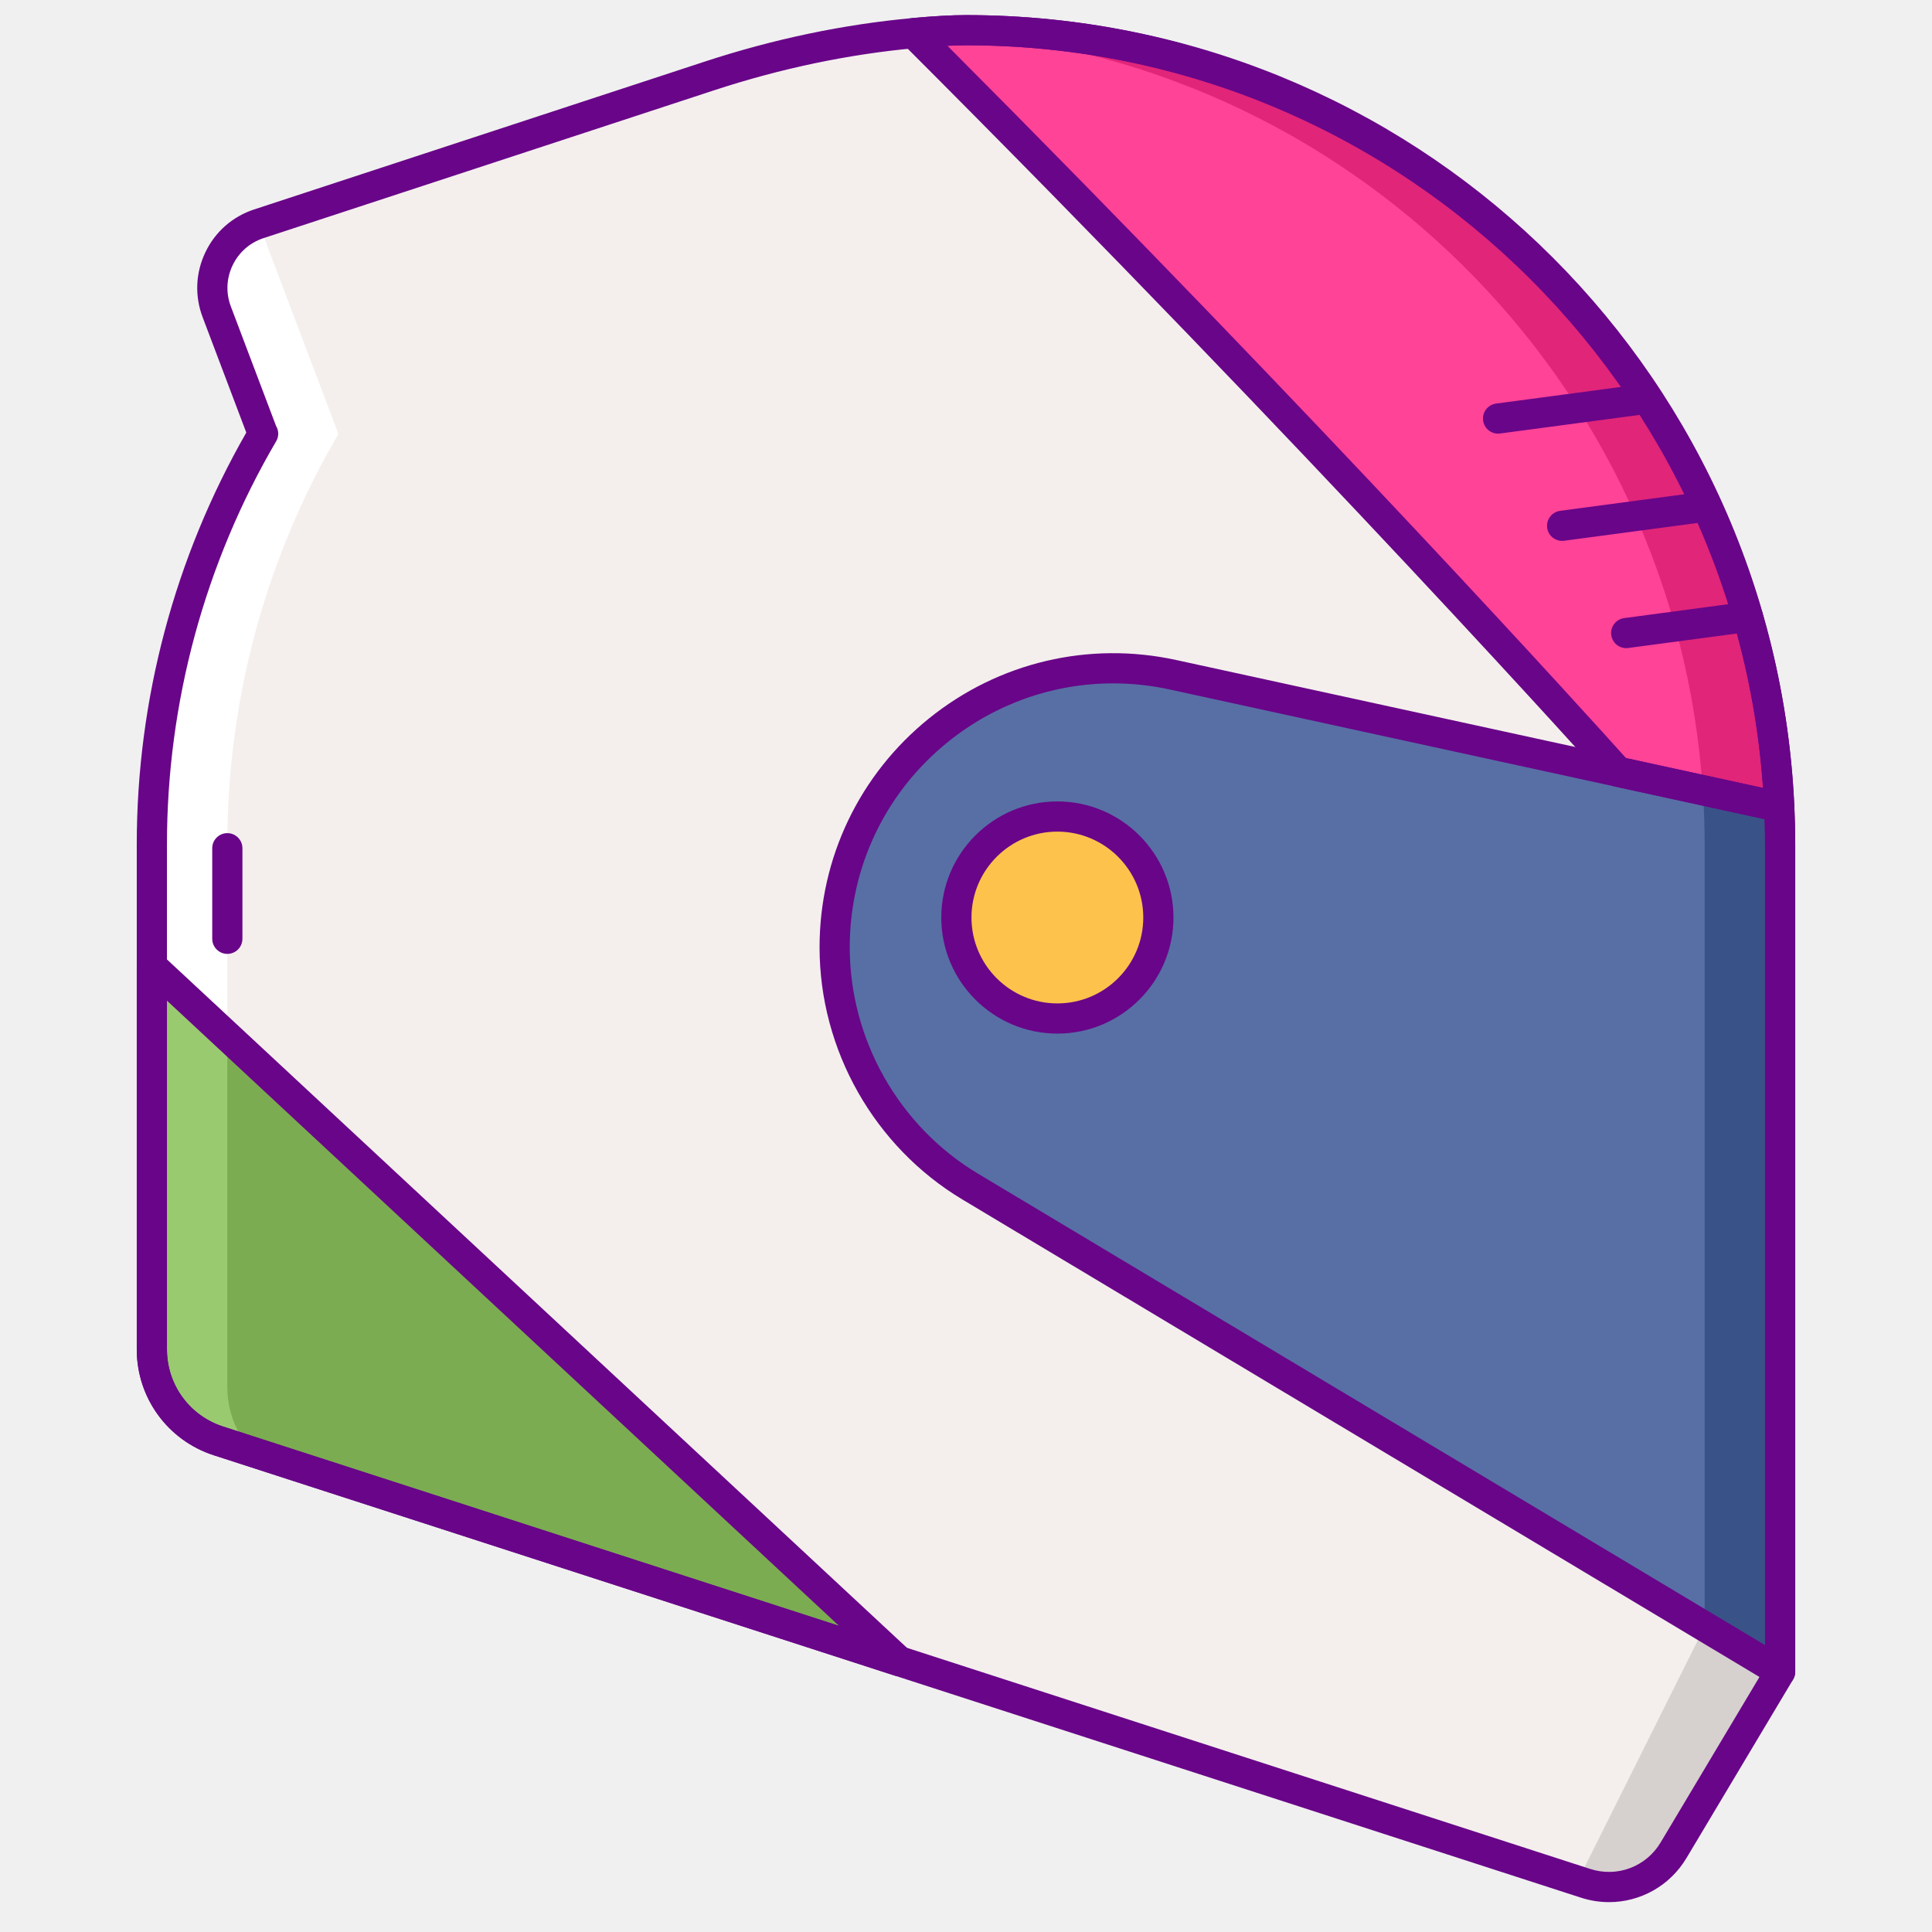
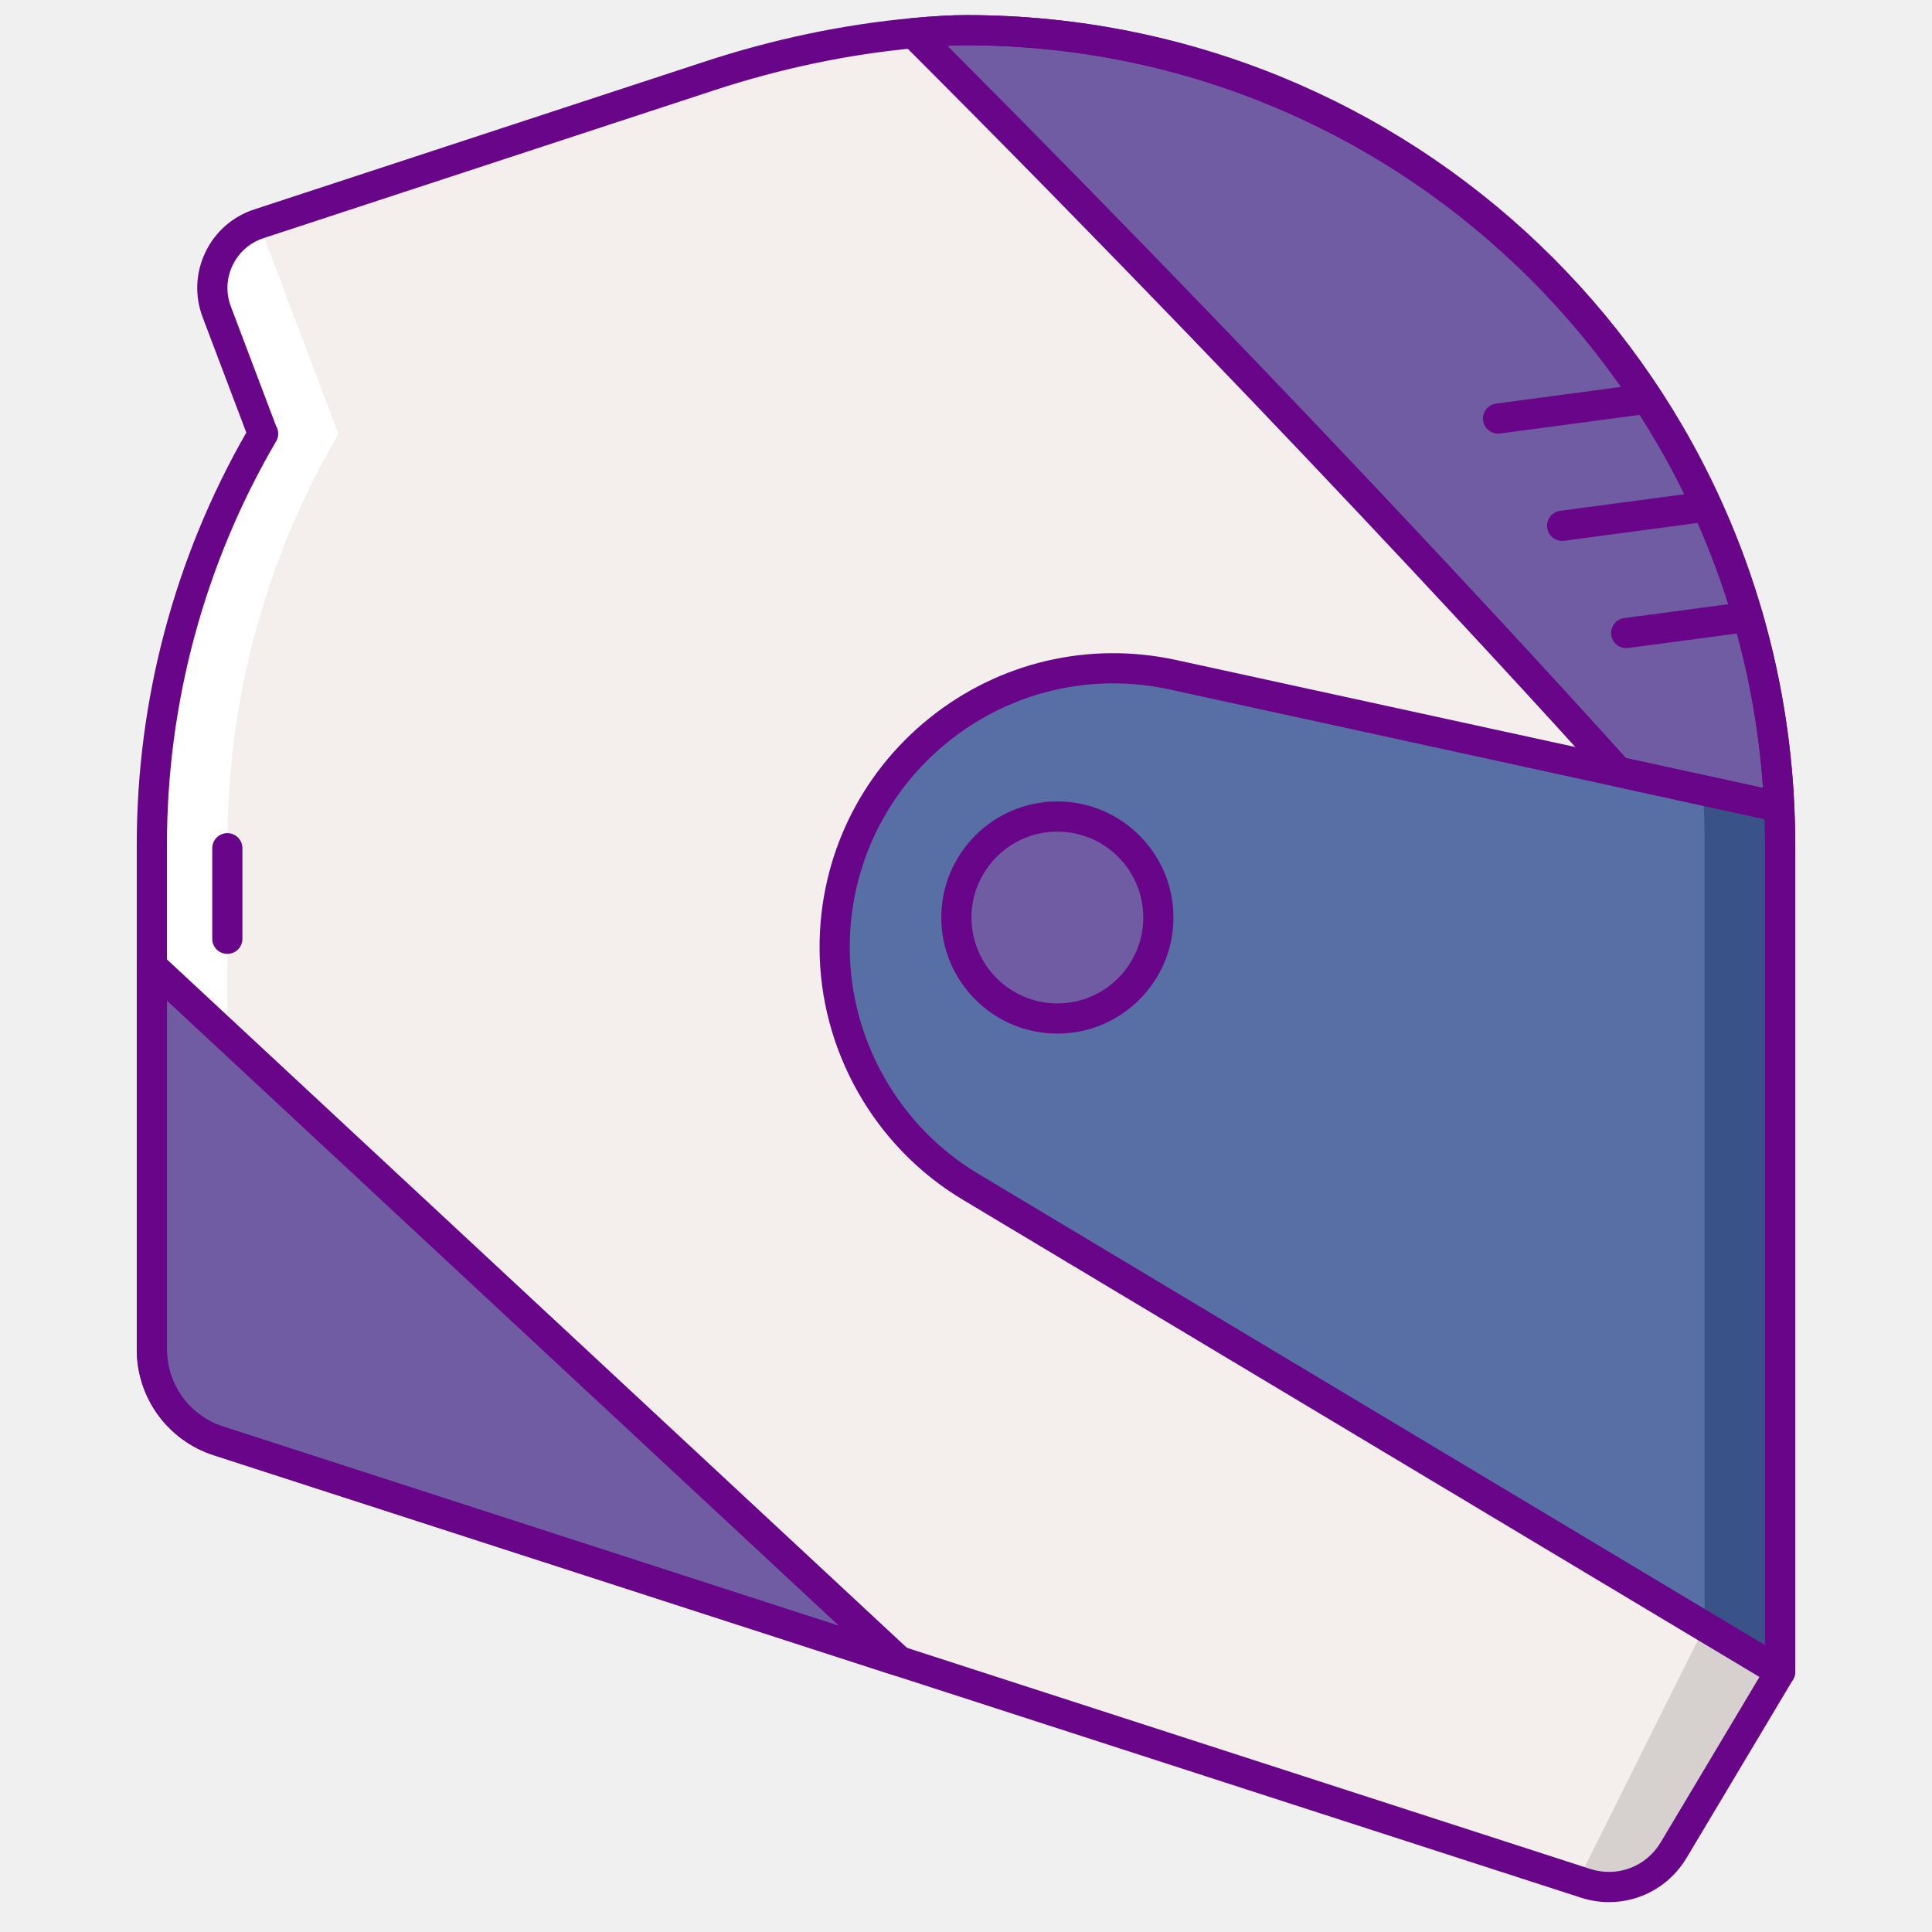
<svg xmlns="http://www.w3.org/2000/svg" viewBox="0 0 256 256" width="64px" height="64px">
  <path fill="#f4efed" d="M93.989,10.067c8.813-2.892,17.915-4.846,27.152-5.688C123.643,4.151,126.04,4,128,4h0 c59.579,0,107.878,48.299,107.878,107.878v109.639l-14.119,23.643c-2.39,4.002-7.229,5.822-11.664,4.387L28.942,190.925 c-5.258-1.702-8.82-6.598-8.82-12.125v-66.922c0-19.86,5.39-38.452,14.753-54.434l-0.043,0.031L28.72,41.326 c-1.806-4.771,0.735-10.084,5.582-11.675L93.989,10.067z" />
  <path fill="#d6d1cf" d="M128,4L128,4c-1.219,0-2.619,0.064-4.097,0.163c56.833,3.065,101.975,50.117,101.975,107.715v103.649 l-16.813,33.687l1.03,0.333c4.435,1.435,9.274-0.385,11.664-4.387l14.119-23.643V111.878C235.878,52.299,187.579,4,128,4z" />
-   <path fill="#ff4397" d="M235.753,106.919L235.753,106.919C233.159,49.643,185.916,4,128,4h0c-1.986,0-4.423,0.156-6.961,0.389 c55.499,55.499,93.359,97.875,93.359,97.875L235.753,106.919z" />
-   <path fill="#e12579" d="M128,4L128,4c-1.222,0-2.624,0.064-4.106,0.163c54.459,2.933,98.168,46.258,101.731,100.548l10.127,2.208h0 C233.159,49.643,185.916,4,128,4z" />
+   <path fill="#705ca3" d="M235.753,106.919L235.753,106.919C233.159,49.643,185.916,4,128,4h0c-1.986,0-4.423,0.156-6.961,0.389 c55.499,55.499,93.359,97.875,93.359,97.875L235.753,106.919z" />
+   <path fill="#705ca3" d="M128,4L128,4c-1.222,0-2.624,0.064-4.106,0.163c54.459,2.933,98.168,46.258,101.731,100.548l10.127,2.208h0 C233.159,49.643,185.916,4,128,4z" />
  <path fill="#395288" d="M235.753,106.919l-80.323-17.51c-23.044-5.023-44.835,12.529-44.835,36.114v0 c0,12.993,6.822,25.031,17.968,31.708l107.316,64.286V111.878C235.878,110.215,235.827,108.563,235.753,106.919z" />
  <path fill="#576fa5" d="M225.878,111.878c0-2.408-0.087-4.796-0.243-7.165l-70.206-15.304c-23.044-5.023-44.835,12.529-44.835,36.114 l0,0c0,12.993,6.822,25.032,17.968,31.708l97.316,58.296V111.878z" />
  <path fill="#fff" d="M30.122,183.8v-71.922c0-19.861,5.39-38.452,14.753-54.434l-0.043,0.031l-10.53-27.823l0,0 c-4.847,1.59-7.387,6.904-5.582,11.675l6.112,16.148l0.043-0.031c-9.362,15.982-14.753,34.574-14.753,54.434V178.8 c0,5.527,3.562,10.424,8.821,12.126l4.52,1.463C31.368,190.093,30.122,187.059,30.122,183.8z" />
-   <path fill="#7bac51" d="M28.942,190.925l90.201,29.19L20.122,128v50.8C20.122,184.327,23.684,189.224,28.942,190.925z" />
-   <path fill="#99ca6f" d="M30.122,183.8v-46.498l-10-9.302v50.8c0,5.527,3.562,10.424,8.821,12.125l4.52,1.463 C31.368,190.093,30.122,187.059,30.122,183.8z" />
-   <ellipse cx="140.108" cy="121.575" fill="#fcc24c" rx="13.382" ry="13.383" transform="rotate(-80.462 140.113 121.572)" />
+   <path fill="#705ca3" d="M28.942,190.925l90.201,29.19L20.122,128v50.8C20.122,184.327,23.684,189.224,28.942,190.925z" />
+   <path fill="#705ca3" d="M30.122,183.8v-46.498l-10-9.302v50.8c0,5.527,3.562,10.424,8.821,12.125l4.52,1.463 C31.368,190.093,30.122,187.059,30.122,183.8z" />
+   <ellipse cx="140.108" cy="121.575" fill="#705ca3" rx="13.382" ry="13.383" transform="rotate(-80.462 140.113 121.572)" />
  <path fill="#690589" d="M235.878,223.517c-0.356,0-0.712-0.095-1.027-0.284l-107.315-64.286c-11.683-6.998-18.94-19.805-18.94-33.424 c0-11.85,5.293-22.91,14.521-30.343c9.228-7.433,21.158-10.25,32.739-7.725l80.323,17.51c0.886,0.193,1.531,0.958,1.572,1.864 c0.087,1.921,0.127,3.526,0.127,5.05v109.639c0,0.72-0.388,1.385-1.014,1.74C236.558,223.431,236.218,223.517,235.878,223.517z M147.499,90.551c-7.89,0-15.582,2.676-21.874,7.744c-8.281,6.67-13.03,16.595-13.03,27.228c0,12.22,6.513,23.713,16.995,29.992 l104.288,62.473v-106.11c0-1.041-0.02-2.125-0.062-3.334l-78.812-17.181C152.508,90.819,149.993,90.551,147.499,90.551z" />
  <path fill="#690589" d="M119.144,222.115c-0.205,0-0.412-0.031-0.616-0.097l-90.201-29.19c-6.104-1.975-10.204-7.612-10.204-14.028 V128c0-0.796,0.472-1.516,1.201-1.833c0.729-0.317,1.577-0.173,2.161,0.369l99.021,92.115c0.687,0.639,0.837,1.669,0.362,2.478 C120.501,221.752,119.838,222.115,119.144,222.115z M22.122,132.592V178.8c0,4.675,2.988,8.783,7.437,10.222l0,0l81.617,26.412 L22.122,132.592z" />
  <path fill="#690589" d="M235.753,108.918c-0.142,0-0.285-0.015-0.426-0.046l-21.355-4.655c-0.412-0.09-0.785-0.307-1.065-0.622 c-0.379-0.423-38.463-42.974-93.282-97.793c-0.549-0.548-0.73-1.364-0.467-2.094s0.926-1.241,1.698-1.312 C123.722,2.134,126.125,2,128,2c58.881,0,107.089,46.046,109.751,104.828c0.028,0.62-0.233,1.219-0.709,1.619 C236.679,108.754,236.221,108.918,235.753,108.918z M215.455,100.447l18.15,3.957C229.759,49.013,183.864,6,128,6 c-0.73,0-1.552,0.022-2.461,0.066C175.668,56.347,211.165,95.672,215.455,100.447z" />
  <path fill="#690589" d="M213.209,252.042c-1.238,0-2.494-0.192-3.73-0.592L28.326,192.828c-6.104-1.975-10.204-7.612-10.204-14.028 v-66.922c0-19.15,5.016-37.991,14.513-54.558l-5.784-15.286c-1.068-2.823-0.94-5.877,0.361-8.601s3.599-4.741,6.466-5.682 L93.365,8.167c0.001,0,0.001,0,0.001,0c9.142-3,18.426-4.944,27.594-5.779C123.781,2.13,126.149,2,128,2 c60.587,0,109.878,49.291,109.878,109.878v109.639c0,0.361-0.098,0.715-0.283,1.025l-14.119,23.643 C221.256,249.903,217.336,252.042,213.209,252.042z M36.58,56.443c0.365,0.607,0.395,1.373,0.021,2.012 c-9.472,16.167-14.479,34.641-14.479,53.423V178.8c0,4.675,2.988,8.783,7.437,10.222l181.152,58.622 c3.573,1.157,7.407-0.289,9.331-3.51l13.836-23.169V111.878C233.878,53.497,186.381,6,128,6c-1.729,0-3.976,0.125-6.677,0.371 c-8.868,0.808-17.854,2.691-26.711,5.597L34.925,31.552c-1.819,0.597-3.277,1.878-4.104,3.606s-0.908,3.667-0.23,5.459 L36.58,56.443z" />
  <path fill="#690589" d="M140.108,136.958c-8.482,0-15.383-6.9-15.383-15.382s6.9-15.383,15.383-15.383 c8.481,0,15.382,6.901,15.382,15.383S148.59,136.958,140.108,136.958z M140.108,110.193c-6.276,0-11.383,5.106-11.383,11.383 s5.106,11.382,11.383,11.382s11.382-5.106,11.382-11.382S146.385,110.193,140.108,110.193z" />
  <path fill="#690589" d="M198.499,57.459c-0.986,0-1.846-0.73-1.979-1.736c-0.146-1.095,0.623-2.101,1.718-2.247l18.934-2.525 c1.088-0.147,2.102,0.622,2.247,1.718c0.146,1.095-0.623,2.101-1.718,2.247l-18.934,2.525 C198.677,57.454,198.588,57.459,198.499,57.459z" />
  <path fill="#690589" d="M206.988,71.67c-0.986,0-1.846-0.73-1.979-1.736c-0.146-1.095,0.623-2.101,1.718-2.247l19.174-2.557 c1.09-0.147,2.102,0.622,2.247,1.718c0.146,1.095-0.623,2.101-1.718,2.247l-19.174,2.557 C207.166,71.665,207.077,71.67,206.988,71.67z" />
  <path fill="#690589" d="M215.478,85.881c-0.986,0-1.846-0.73-1.979-1.736c-0.146-1.095,0.623-2.101,1.718-2.247l16.126-2.15 c1.09-0.149,2.102,0.623,2.247,1.718c0.146,1.095-0.623,2.101-1.718,2.247l-16.126,2.15 C215.655,85.875,215.566,85.881,215.478,85.881z" />
  <g>
    <path fill="#690589" d="M30.122,126.395c-1.104,0-2-0.896-2-2v-12c0-1.104,0.896-2,2-2s2,0.896,2,2v12 C32.122,125.499,31.227,126.395,30.122,126.395z" />
  </g>
</svg>
